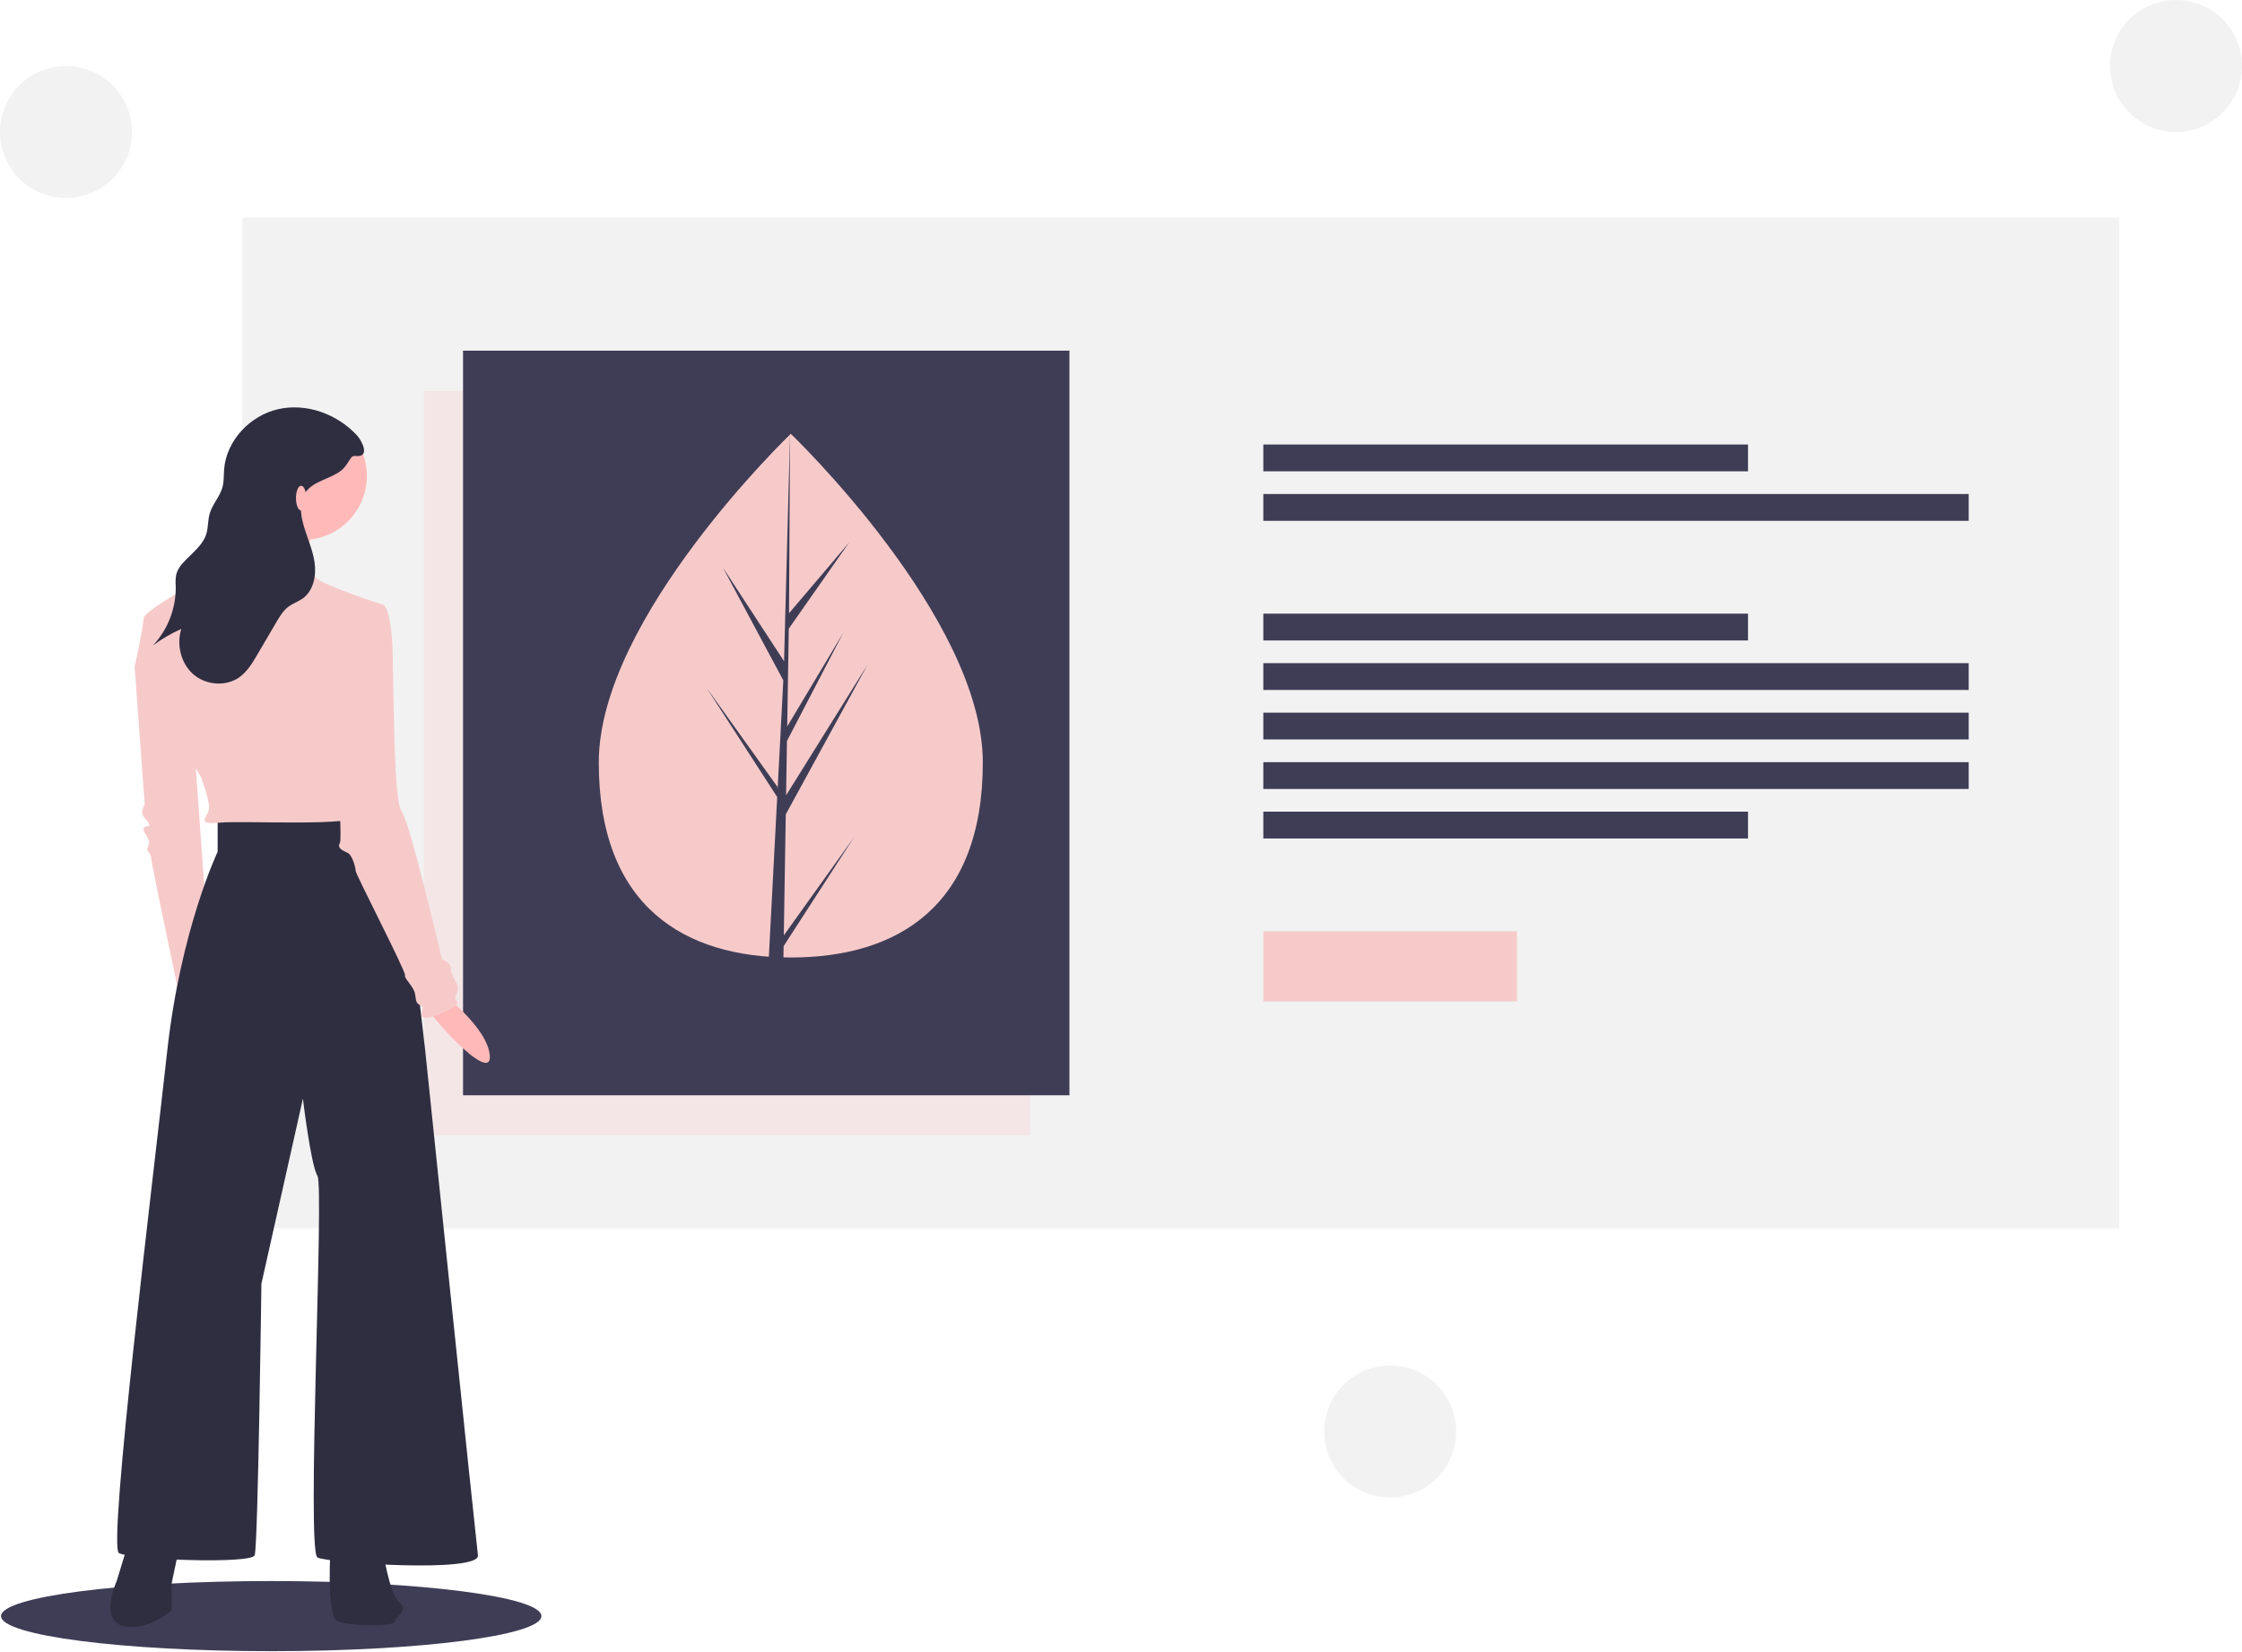
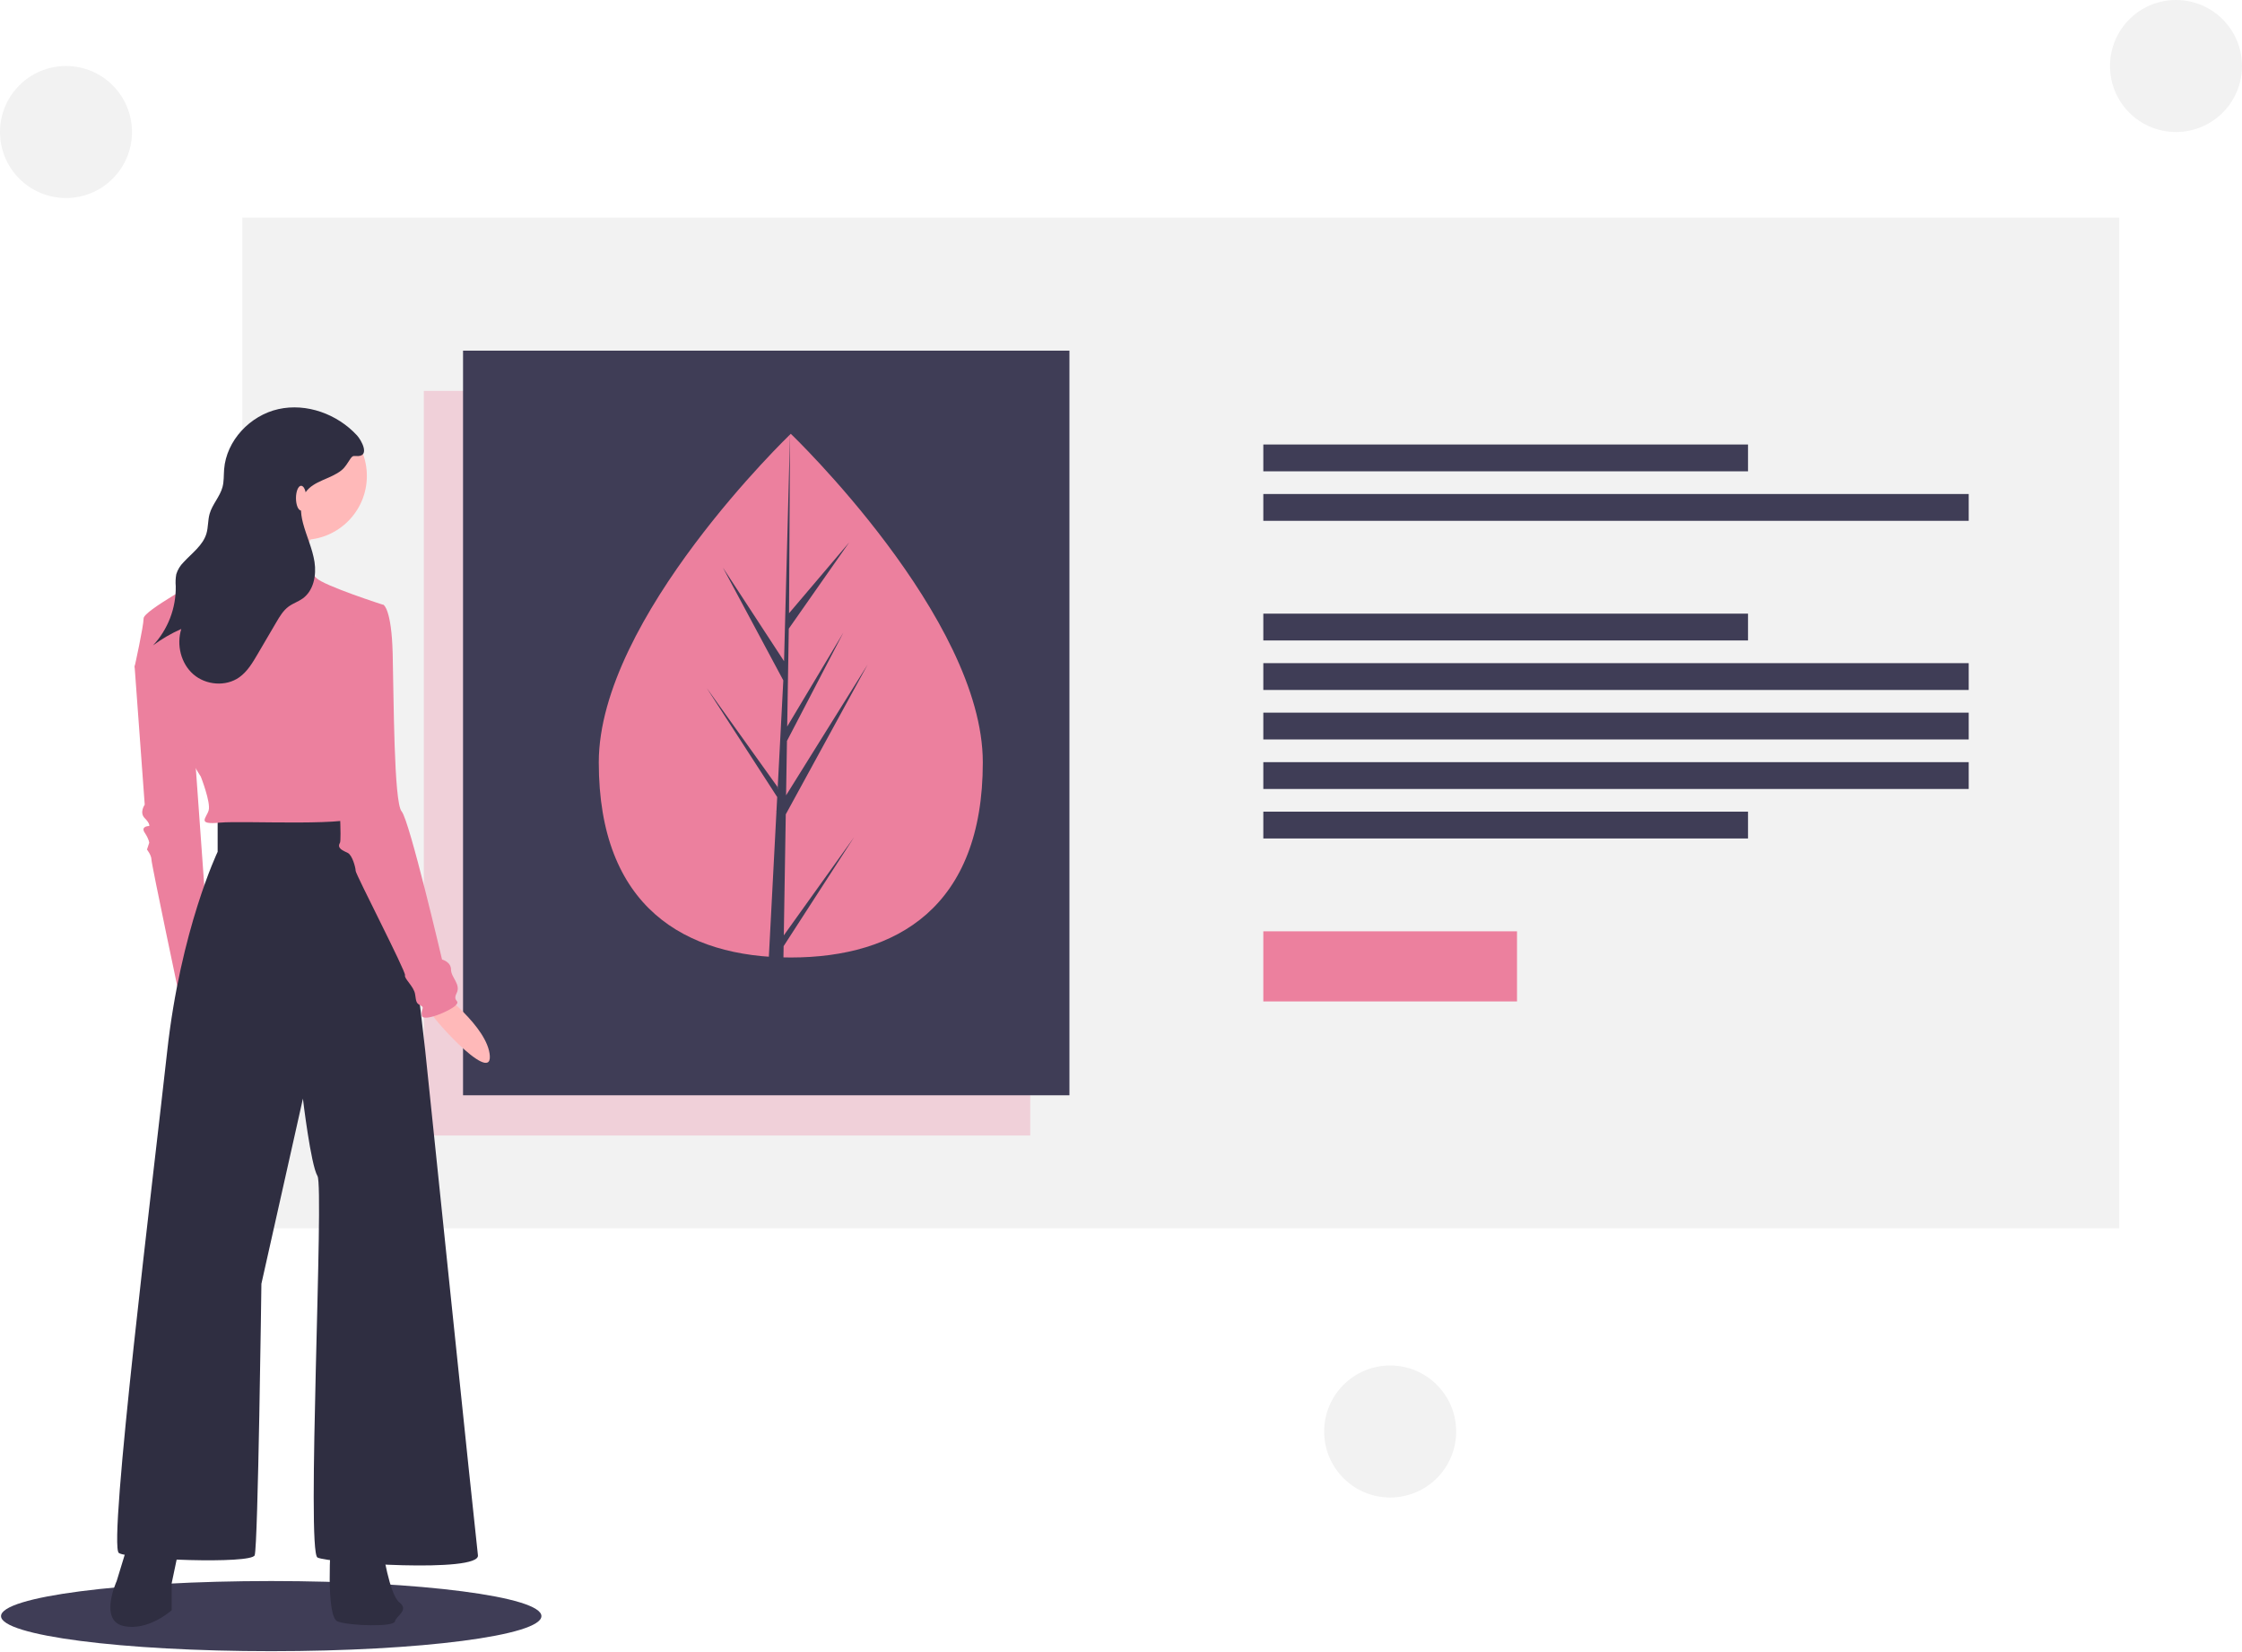
<svg xmlns="http://www.w3.org/2000/svg" id="e165fece-05d2-4993-8602-41b5d2669c6b" data-name="Layer 1" width="1087" height="800.5" viewBox="0 0 1087 800.5">
  <rect x="117.5" y="105.5" width="910" height="490" fill="#f2f2f2" />
-   <rect x="205.5" y="189.5" width="294" height="361" fill="#f7caca" opacity="0.3" />
+   <rect x="205.5" y="189.5" width="294" height="361" fill="#ec809e" opacity="0.3" />
  <rect x="612.5" y="215.5" width="235" height="13" fill="#3f3d56" />
  <rect x="612.5" y="239.5" width="342" height="13" fill="#3f3d56" />
  <rect x="612.5" y="297.5" width="235" height="13" fill="#3f3d56" />
  <rect x="612.5" y="393.5" width="235" height="13" fill="#3f3d56" />
  <rect x="612.5" y="321.5" width="342" height="13" fill="#3f3d56" />
  <rect x="612.5" y="345.5" width="342" height="13" fill="#3f3d56" />
  <rect x="612.5" y="369.5" width="342" height="13" fill="#3f3d56" />
-   <rect x="612.5" y="451.5" width="123" height="34" fill="#f7caca" />
+   <rect x="612.5" y="451.5" width="123" height="34" fill="#ec809e" />
  <rect x="224.5" y="170" width="294" height="361" fill="#3f3d56" />
-   <path d="M533,419.358c0,70.111-41.68,94.591-93.094,94.591s-93.094-24.48-93.094-94.591,93.094-159.303,93.094-159.303S533,349.247,533,419.358Z" transform="translate(-56.5 -49.75)" fill="#f7caca" />
+   <path d="M533,419.358c0,70.111-41.68,94.591-93.094,94.591s-93.094-24.48-93.094-94.591,93.094-159.303,93.094-159.303S533,349.247,533,419.358Z" transform="translate(-56.5 -49.75)" fill="#ec809e" />
  <polygon points="380.014 453.474 380.968 394.797 420.647 322.206 381.117 385.593 381.546 359.209 408.893 306.69 381.659 352.227 381.659 352.228 382.43 304.776 411.714 262.964 382.551 297.314 383.033 210.305 380.006 325.49 380.255 320.738 350.482 275.166 379.777 329.859 377.003 382.855 376.921 381.448 342.598 333.49 376.817 386.417 376.47 393.045 376.408 393.145 376.436 393.689 369.398 528.142 378.801 528.142 379.93 458.694 414.064 405.897 380.014 453.474" fill="#3f3d56" />
  <ellipse cx="131.5" cy="783.5" rx="131" ry="17" fill="#3f3d56" />
-   <path d="M126.123,362.626l-4.352,10.335,4.895,66.905s-2.72,3.808,0,6.527,2.176,3.808,2.176,3.808-4.352,0-2.176,3.264,2.176,4.895,2.176,4.895L127.755,461.623s2.176,2.72,2.176,4.895,14.142,69.08,14.142,69.08l13.598-26.653-7.615-106.068Z" transform="translate(-56.5 -49.75)" fill="#f7caca" />
+   <path d="M126.123,362.626l-4.352,10.335,4.895,66.905s-2.72,3.808,0,6.527,2.176,3.808,2.176,3.808-4.352,0-2.176,3.264,2.176,4.895,2.176,4.895L127.755,461.623s2.176,2.72,2.176,4.895,14.142,69.08,14.142,69.08l13.598-26.653-7.615-106.068Z" transform="translate(-56.5 -49.75)" fill="#ec809e" />
  <path d="M269.209,529.983s23.932,17.627,24.775,31.724-30.85-20.992-31.065-24.946S269.209,529.983,269.209,529.983Z" transform="translate(-56.5 -49.75)" fill="#ffb9b9" />
  <path d="M119.052,796.69,113.069,816.272s-8.703,19.038,3.264,21.758,23.389-7.615,23.389-7.615V817.36l4.352-20.67Z" transform="translate(-56.5 -49.75)" fill="#2f2e41" />
  <path d="M216.961,796.69s-2.72,36.988,3.264,39.164,27.197,2.72,27.741,0,7.071-5.439,2.176-9.247-8.159-26.109-8.159-26.109Z" transform="translate(-56.5 -49.75)" fill="#2f2e41" />
  <path d="M162.023,446.393v16.318s-17.95,37.532-24.477,96.821S108.717,799.41,114.156,802.673s64.185,5.439,65.817,1.088,3.264-131.634,3.264-131.634l20.126-89.75s3.808,32.092,7.071,37.532-5.439,182.22,0,184.94,78.871,7.615,77.783-1.088-25.565-244.773-25.565-244.773S250.142,447.481,246.334,446.393s-38.62-2.176-44.059-1.088S162.023,446.393,162.023,446.393Z" transform="translate(-56.5 -49.75)" fill="#2f2e41" />
  <circle cx="146.863" cy="230.741" r="31.005" fill="#ffb9b9" />
  <path d="M209.89,306.6s-15.774,24.477-11.967,31.005-40.252-6.527-40.252-6.527,26.653-32.636,26.109-36.444S209.89,306.6,209.89,306.6Z" transform="translate(-56.5 -49.75)" fill="#ffb9b9" />
-   <path d="M242.526,343.044s-28.829-9.247-32.636-13.055a52.318,52.318,0,0,1-6.527-8.159s-34.812-4.895-35.9-4.895-9.247,9.791-11.423,11.967-29.917,16.862-29.917,20.67-4.352,23.389-4.352,23.389,9.791,20.126,15.774,24.477,7.615,3.264,8.159,10.335,8.159,18.494,8.159,18.494,4.895,12.511,3.808,16.318-5.983,7.071,5.439,5.983,67.993,2.176,67.993-3.808-10.879-63.097-10.879-63.097Z" transform="translate(-56.5 -49.75)" fill="#f7caca" />
-   <path d="M232.192,344.132l10.335-1.088s3.808,2.176,4.352,23.389.544,72.344,4.352,76.696,19.582,71.8,19.582,71.8,4.352,1.088,4.352,4.895,4.895,7.071,2.72,11.423,2.176,3.264-.544,5.983-15.774,8.159-16.318,4.895,1.632-3.808-.544-4.895-2.176-1.632-2.72-5.439-5.439-7.615-4.895-9.247-23.933-48.955-23.933-50.586-1.632-7.615-3.808-8.703-5.439-2.176-3.808-4.895-4.352-84.311-4.352-84.311Z" transform="translate(-56.5 -49.75)" fill="#f7caca" />
+   <path d="M242.526,343.044s-28.829-9.247-32.636-13.055a52.318,52.318,0,0,1-6.527-8.159s-34.812-4.895-35.9-4.895-9.247,9.791-11.423,11.967-29.917,16.862-29.917,20.67-4.352,23.389-4.352,23.389,9.791,20.126,15.774,24.477,7.615,3.264,8.159,10.335,8.159,18.494,8.159,18.494,4.895,12.511,3.808,16.318-5.983,7.071,5.439,5.983,67.993,2.176,67.993-3.808-10.879-63.097-10.879-63.097Z" transform="translate(-56.5 -49.75)" fill="#ec809e" />
+   <path d="M232.192,344.132l10.335-1.088s3.808,2.176,4.352,23.389.544,72.344,4.352,76.696,19.582,71.8,19.582,71.8,4.352,1.088,4.352,4.895,4.895,7.071,2.72,11.423,2.176,3.264-.544,5.983-15.774,8.159-16.318,4.895,1.632-3.808-.544-4.895-2.176-1.632-2.72-5.439-5.439-7.615-4.895-9.247-23.933-48.955-23.933-50.586-1.632-7.615-3.808-8.703-5.439-2.176-3.808-4.895-4.352-84.311-4.352-84.311Z" transform="translate(-56.5 -49.75)" fill="#ec809e" />
  <path d="M229.581,260.828c-9.508-10.321-24.438-15.798-38.131-12.729s-25.222,15.226-26.293,29.218c-.219,2.862-.037,5.785-.777,8.559-1.246,4.664-4.952,8.361-6.259,13.009-.875,3.113-.616,6.465-1.543,9.562-1.714,5.724-7.019,9.456-11.062,13.855a14.02,14.02,0,0,0-3.541,5.795,21.852,21.852,0,0,0-.268,5.897,41.057,41.057,0,0,1-11.008,28.642,70.653,70.653,0,0,1,13.698-7.963c-2.404,7.655-.206,16.713,5.843,21.986s15.737,6.091,22.277,1.443c3.885-2.762,6.409-7,8.819-11.113l9.126-15.571c1.651-2.816,3.374-5.715,6.011-7.639,2.096-1.529,4.643-2.342,6.753-3.852,5.322-3.808,6.751-11.261,5.76-17.73s-3.9-12.475-5.568-18.803c-1.32-5.005-1.734-10.741,1.235-14.981,3.941-5.628,12.039-6.346,17.393-10.652,2.016-1.621,2.917-3.593,4.36-5.622,1.333-1.873,1.673-1.202,3.738-1.287C235.816,270.617,231.683,263.109,229.581,260.828Z" transform="translate(-56.5 -49.75)" fill="#2f2e41" />
  <ellipse cx="146" cy="241.5" rx="2.5" ry="6" fill="#ffb9b9" />
  <circle cx="674" cy="694" r="32" fill="#f2f2f2" />
  <circle cx="32" cy="64" r="32" fill="#f2f2f2" />
  <circle cx="1055" cy="32" r="32" fill="#f2f2f2" />
</svg>
